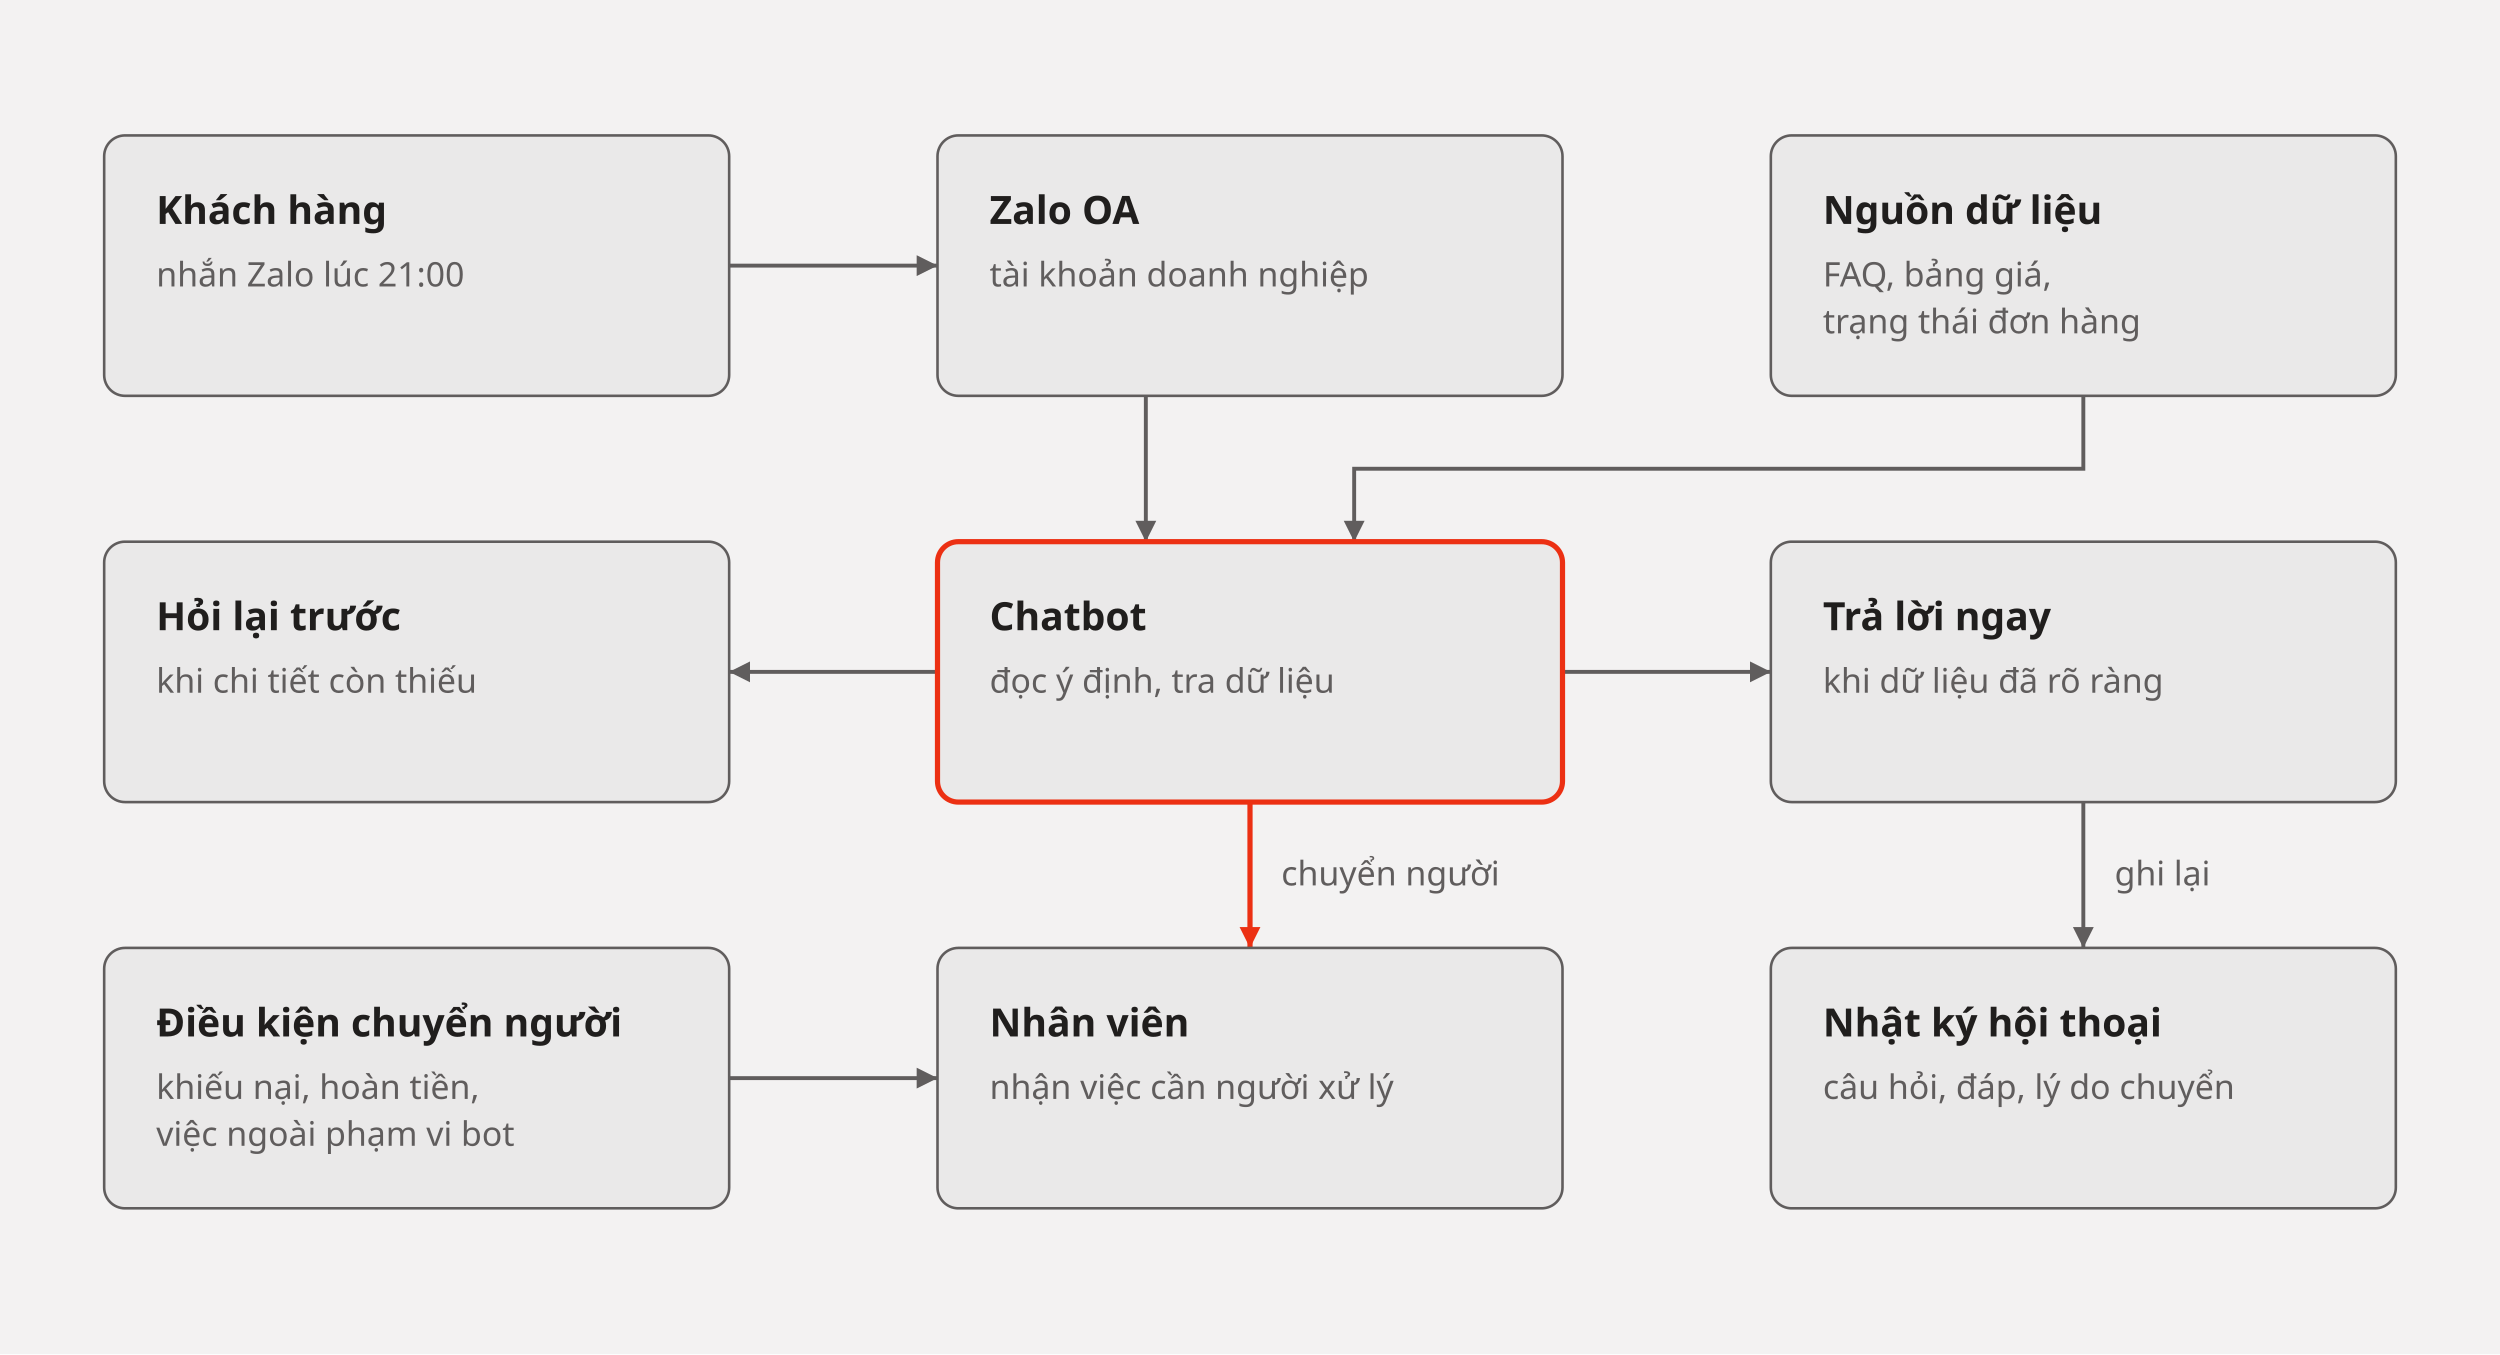
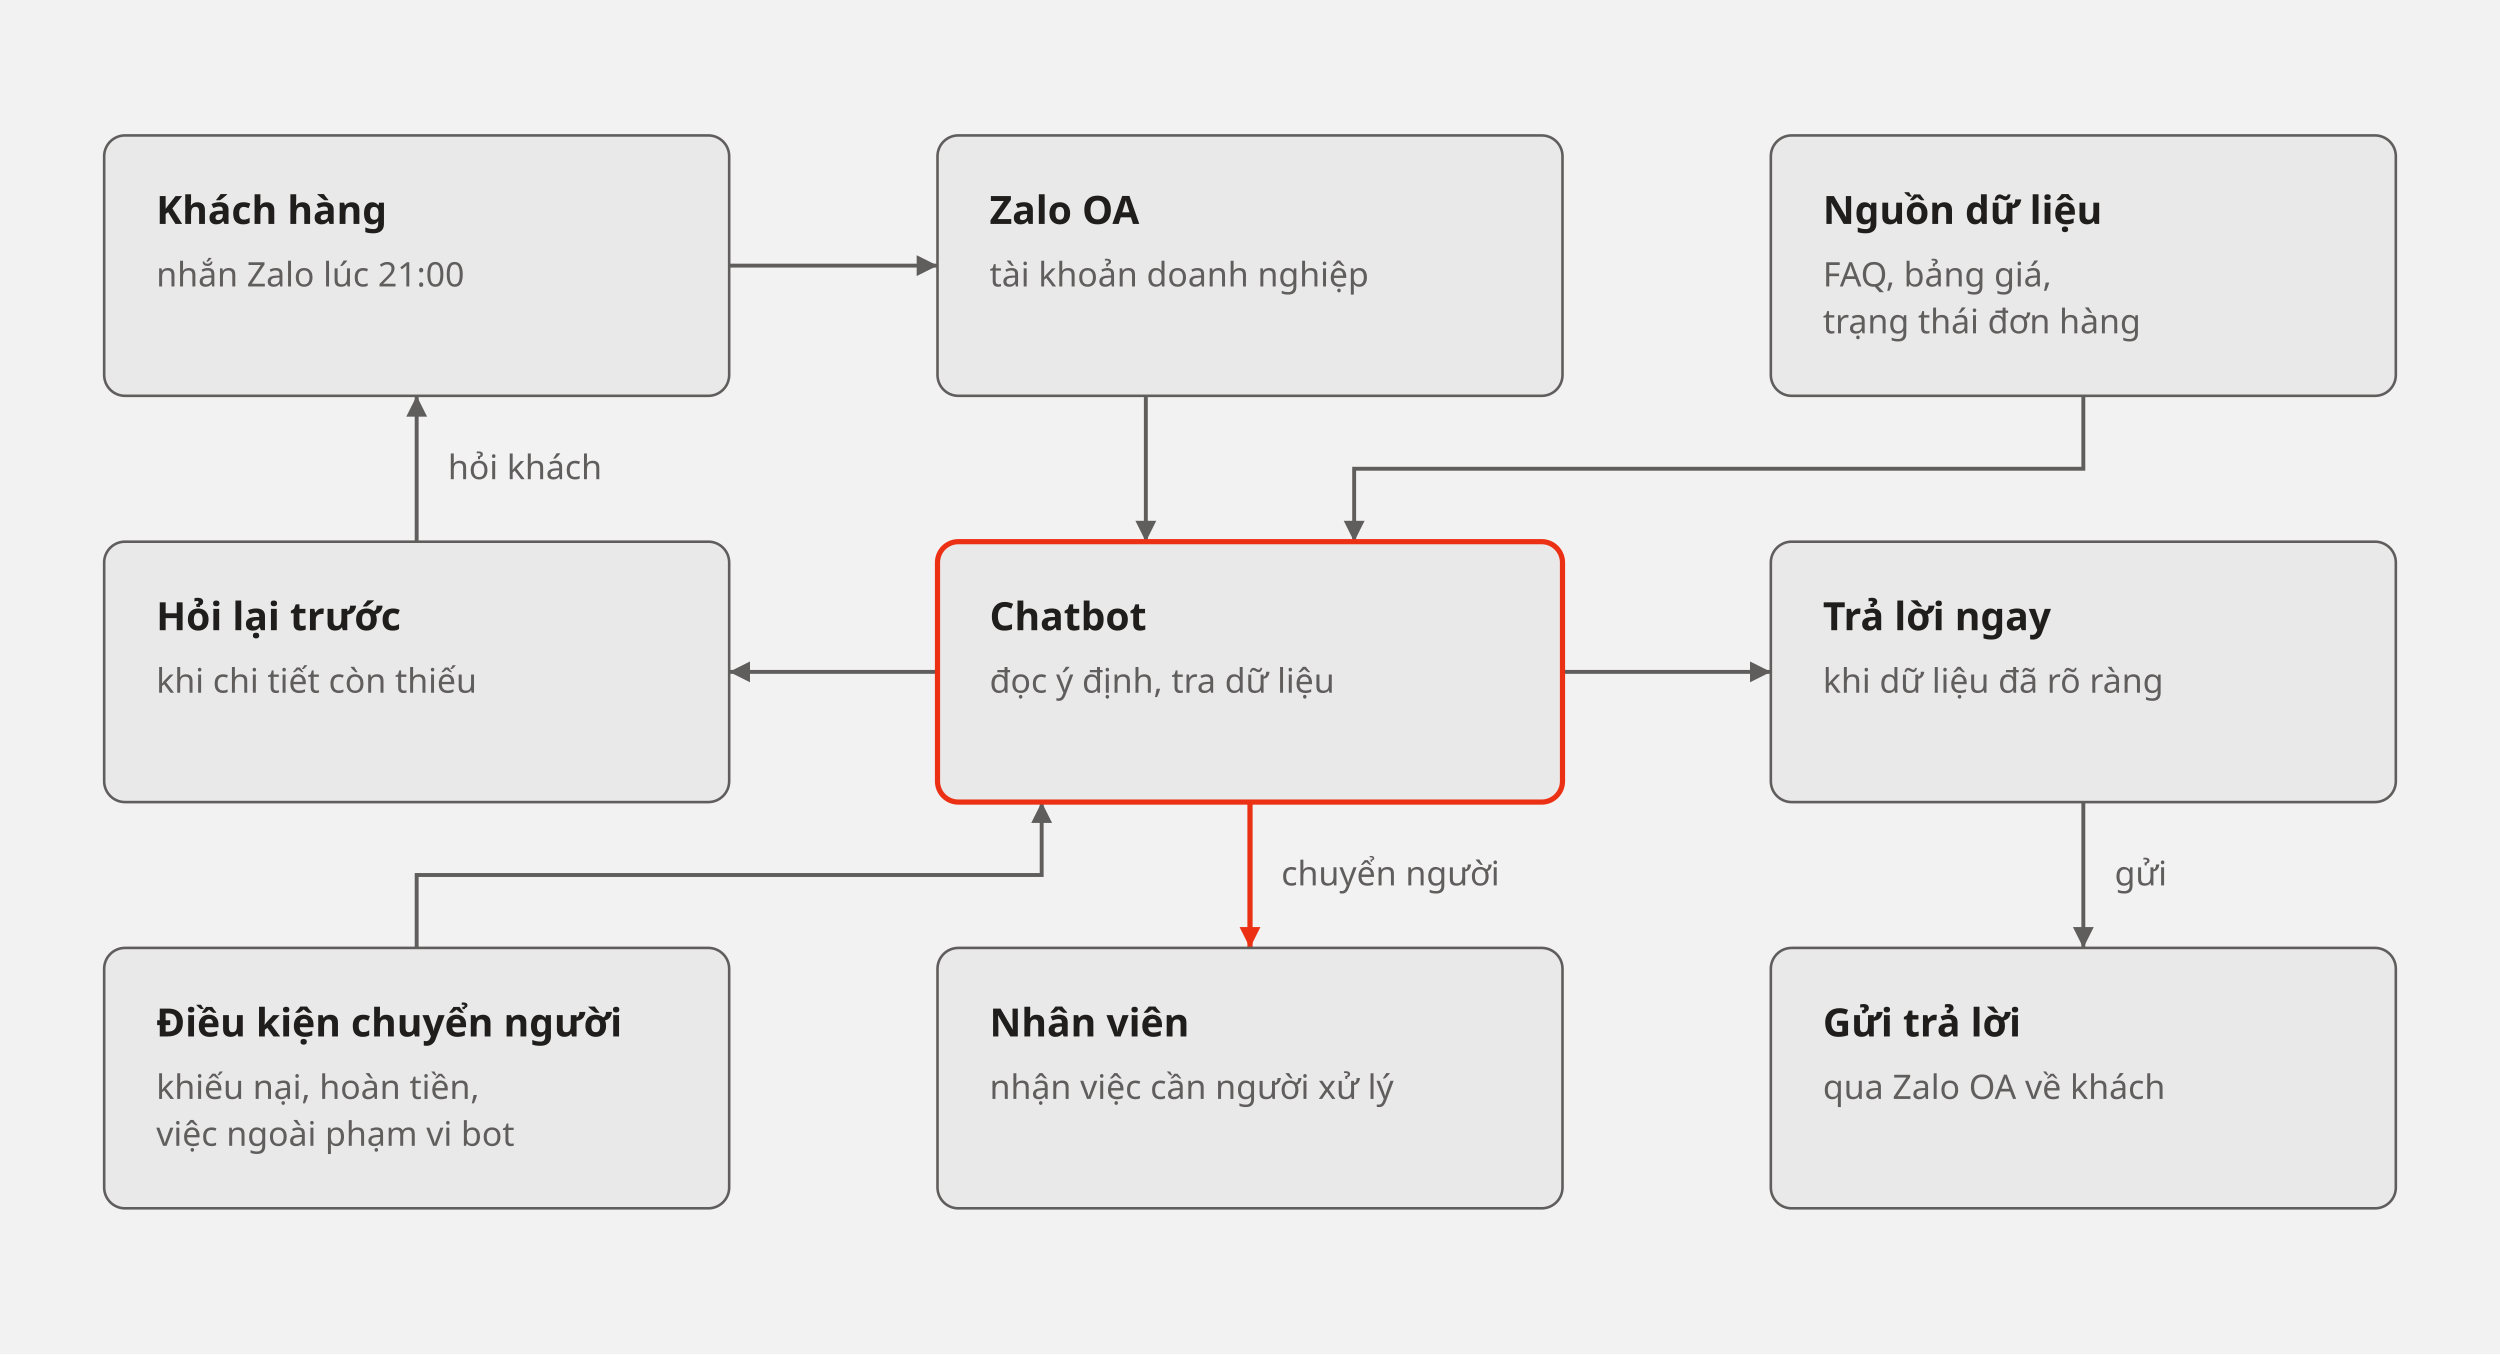
<svg xmlns="http://www.w3.org/2000/svg" viewBox="0 0 960 520" role="img" aria-labelledby="zalo-chatbot-flow-title zalo-chatbot-flow-desc" font-family="Archivo, Segoe UI, system-ui, sans-serif">
  <defs>
    <marker id="zf-arrow" viewBox="0 0 10 10" refX="10" refY="5" markerWidth="8" markerHeight="8" markerUnits="userSpaceOnUse" orient="auto">
      <path d="M0,0 L10,5 L0,10 z" fill="#605d5d" />
    </marker>
    <marker id="zf-arrow-accent" viewBox="0 0 10 10" refX="10" refY="5" markerWidth="8" markerHeight="8" markerUnits="userSpaceOnUse" orient="auto">
      <path d="M0,0 L10,5 L0,10 z" fill="#ec3013" />
    </marker>
  </defs>
  <rect width="960" height="520" fill="#f3f2f2" />
  <g fill="none" stroke="#605d5d" stroke-width="1.5">
    <path d="M280,102 H360" marker-end="url(#zf-arrow)" />
    <path d="M440,152 V208" marker-end="url(#zf-arrow)" />
    <path d="M800,152 V180 H520 V208" marker-end="url(#zf-arrow)" />
    <path d="M360,258 H280" marker-end="url(#zf-arrow)" />
    <path d="M600,258 H680" marker-end="url(#zf-arrow)" />
    <path d="M800,308 V364" marker-end="url(#zf-arrow)" />
-     <path d="M280,414 H360" marker-end="url(#zf-arrow)" />
+     <path d="M160,208 V152" marker-end="url(#zf-arrow)" />
+     <path d="M160,364 V336 H400 V308" marker-end="url(#zf-arrow)" />
  </g>
  <path d="M480,308 V364" fill="none" stroke="#ec3013" stroke-width="2" marker-end="url(#zf-arrow-accent)" />
  <g fill="#eae9e9" stroke="#605d5d" stroke-width="1">
    <rect x="40" y="52" width="240" height="100" rx="8" />
    <rect x="360" y="52" width="240" height="100" rx="8" />
    <rect x="680" y="52" width="240" height="100" rx="8" />
    <rect x="40" y="208" width="240" height="100" rx="8" />
    <rect x="360" y="208" width="240" height="100" rx="8" stroke="#ec3013" stroke-width="2" />
    <rect x="680" y="208" width="240" height="100" rx="8" />
    <rect x="40" y="364" width="240" height="100" rx="8" />
    <rect x="360" y="364" width="240" height="100" rx="8" />
    <rect x="680" y="364" width="240" height="100" rx="8" />
  </g>
  <g font-size="15" font-weight="600" fill="#201e1d">
    <text x="60" y="86">Khách hàng</text>
    <text x="380" y="86">Zalo OA</text>
    <text x="700" y="86">Nguồn dữ liệu</text>
    <text x="60" y="242">Hỏi lại trước</text>
    <text x="380" y="242">Chatbot</text>
    <text x="700" y="242">Trả lời ngay</text>
    <text x="60" y="398">Điều kiện chuyển người</text>
    <text x="380" y="398">Nhân viên</text>
-     <text x="700" y="398">Nhật ký hội thoại</text>
+     <text x="700" y="398">Gửi trả lời</text>
  </g>
  <g font-size="13" fill="#605d5d">
    <text x="60" y="110">nhắn Zalo lúc 21:00</text>
    <text x="380" y="110">tài khoản doanh nghiệp</text>
    <text x="700" y="110">FAQ, bảng giá,</text>
    <text x="700" y="128">trạng thái đơn hàng</text>
    <text x="60" y="266">khi chi tiết còn thiếu</text>
    <text x="380" y="266">đọc ý định, tra dữ liệu</text>
    <text x="700" y="266">khi dữ liệu đã rõ ràng</text>
    <text x="60" y="422">khiếu nại, hoàn tiền,</text>
    <text x="60" y="440">việc ngoài phạm vi bot</text>
    <text x="380" y="422">nhận việc cần người xử lý</text>
-     <text x="700" y="422">câu hỏi, đáp, lý do chuyển</text>
+     <text x="700" y="422">qua Zalo OA về khách</text>
+     <text x="172" y="184">hỏi khách</text>
    <text x="492" y="340">chuyển người</text>
-     <text x="812" y="340">ghi lại</text>
+     <text x="812" y="340">gửi</text>
  </g>
</svg>
